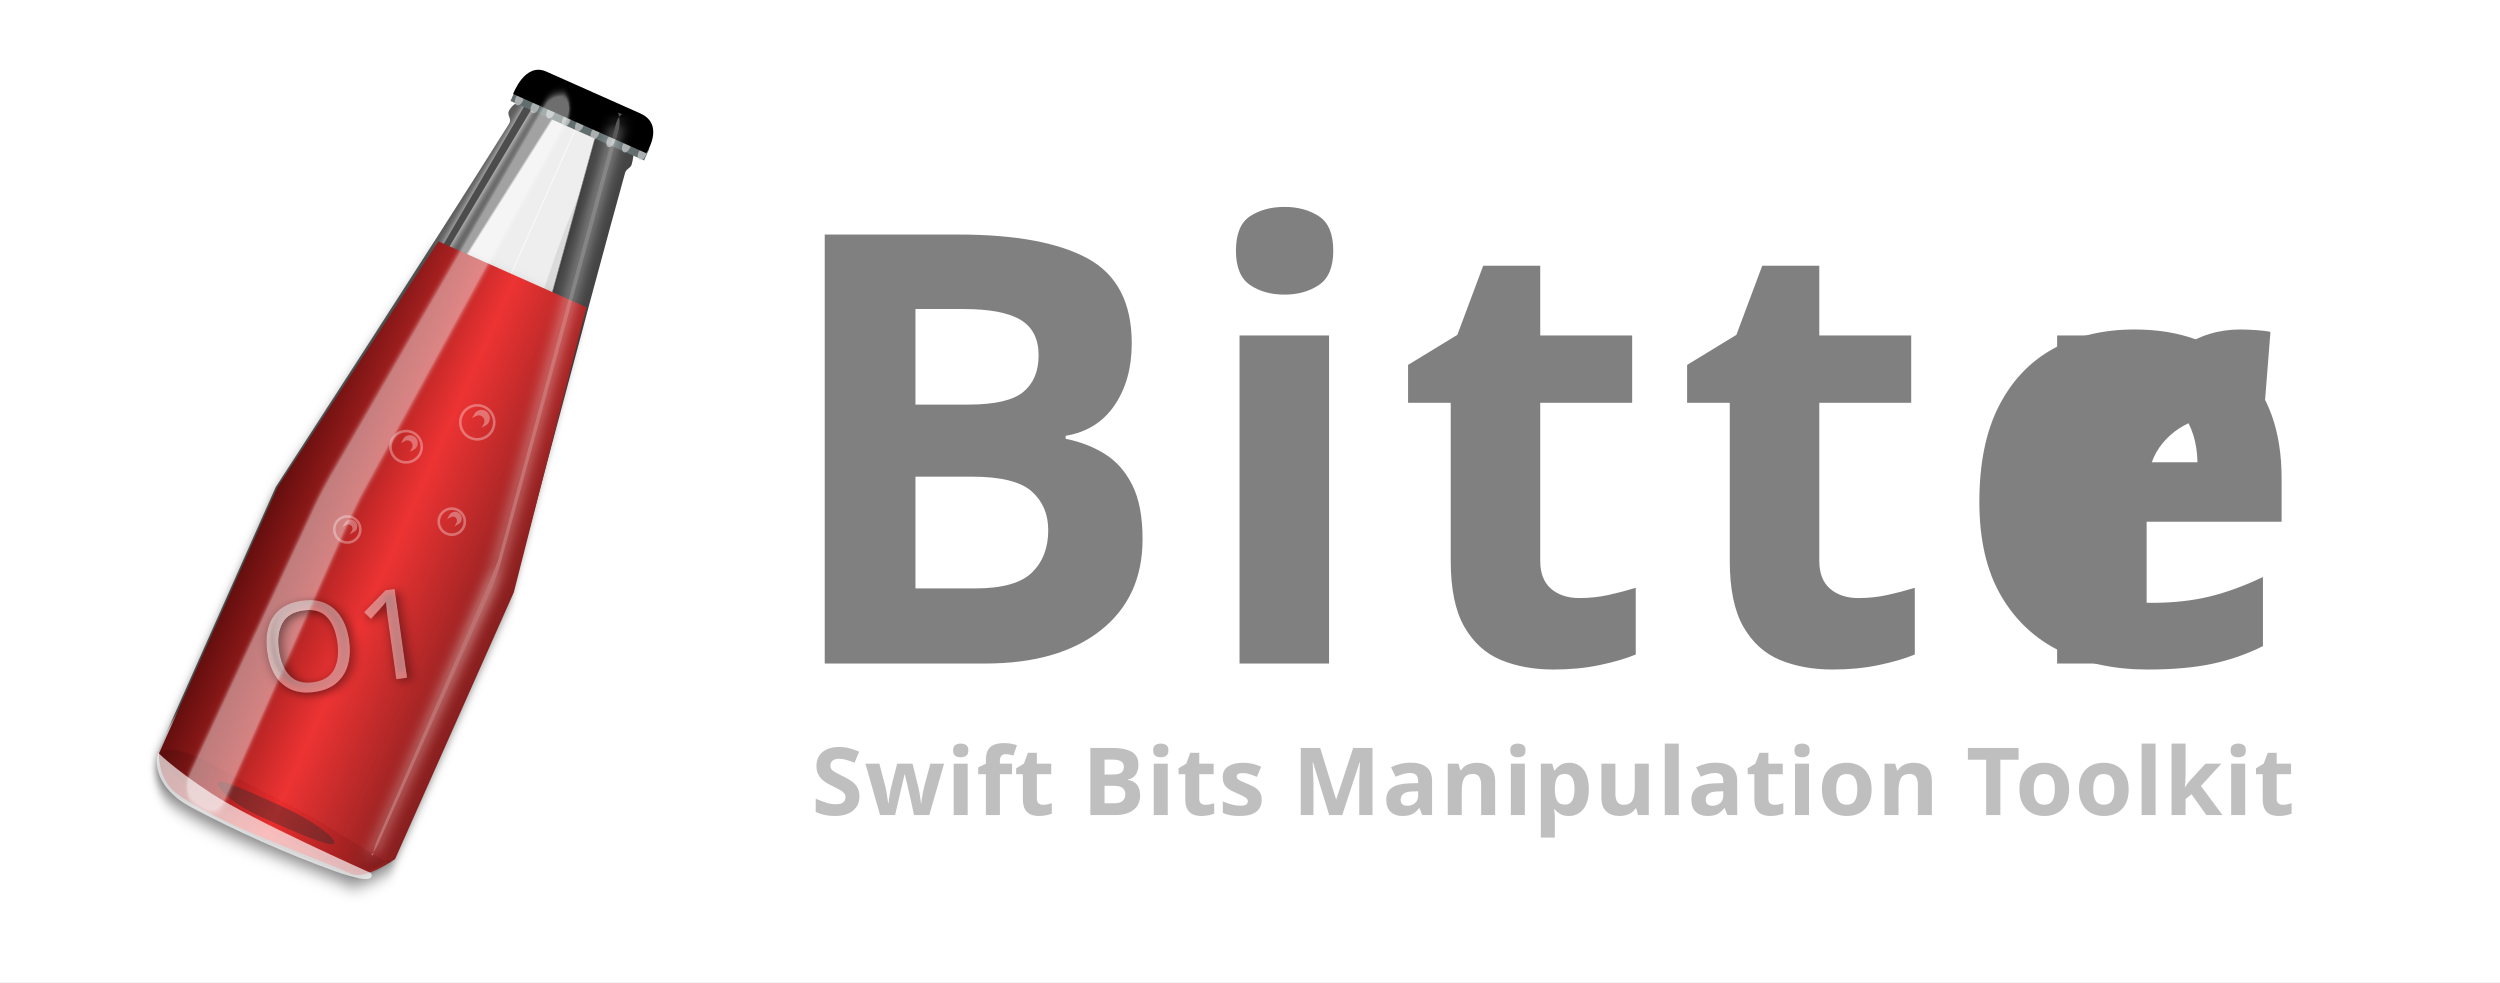
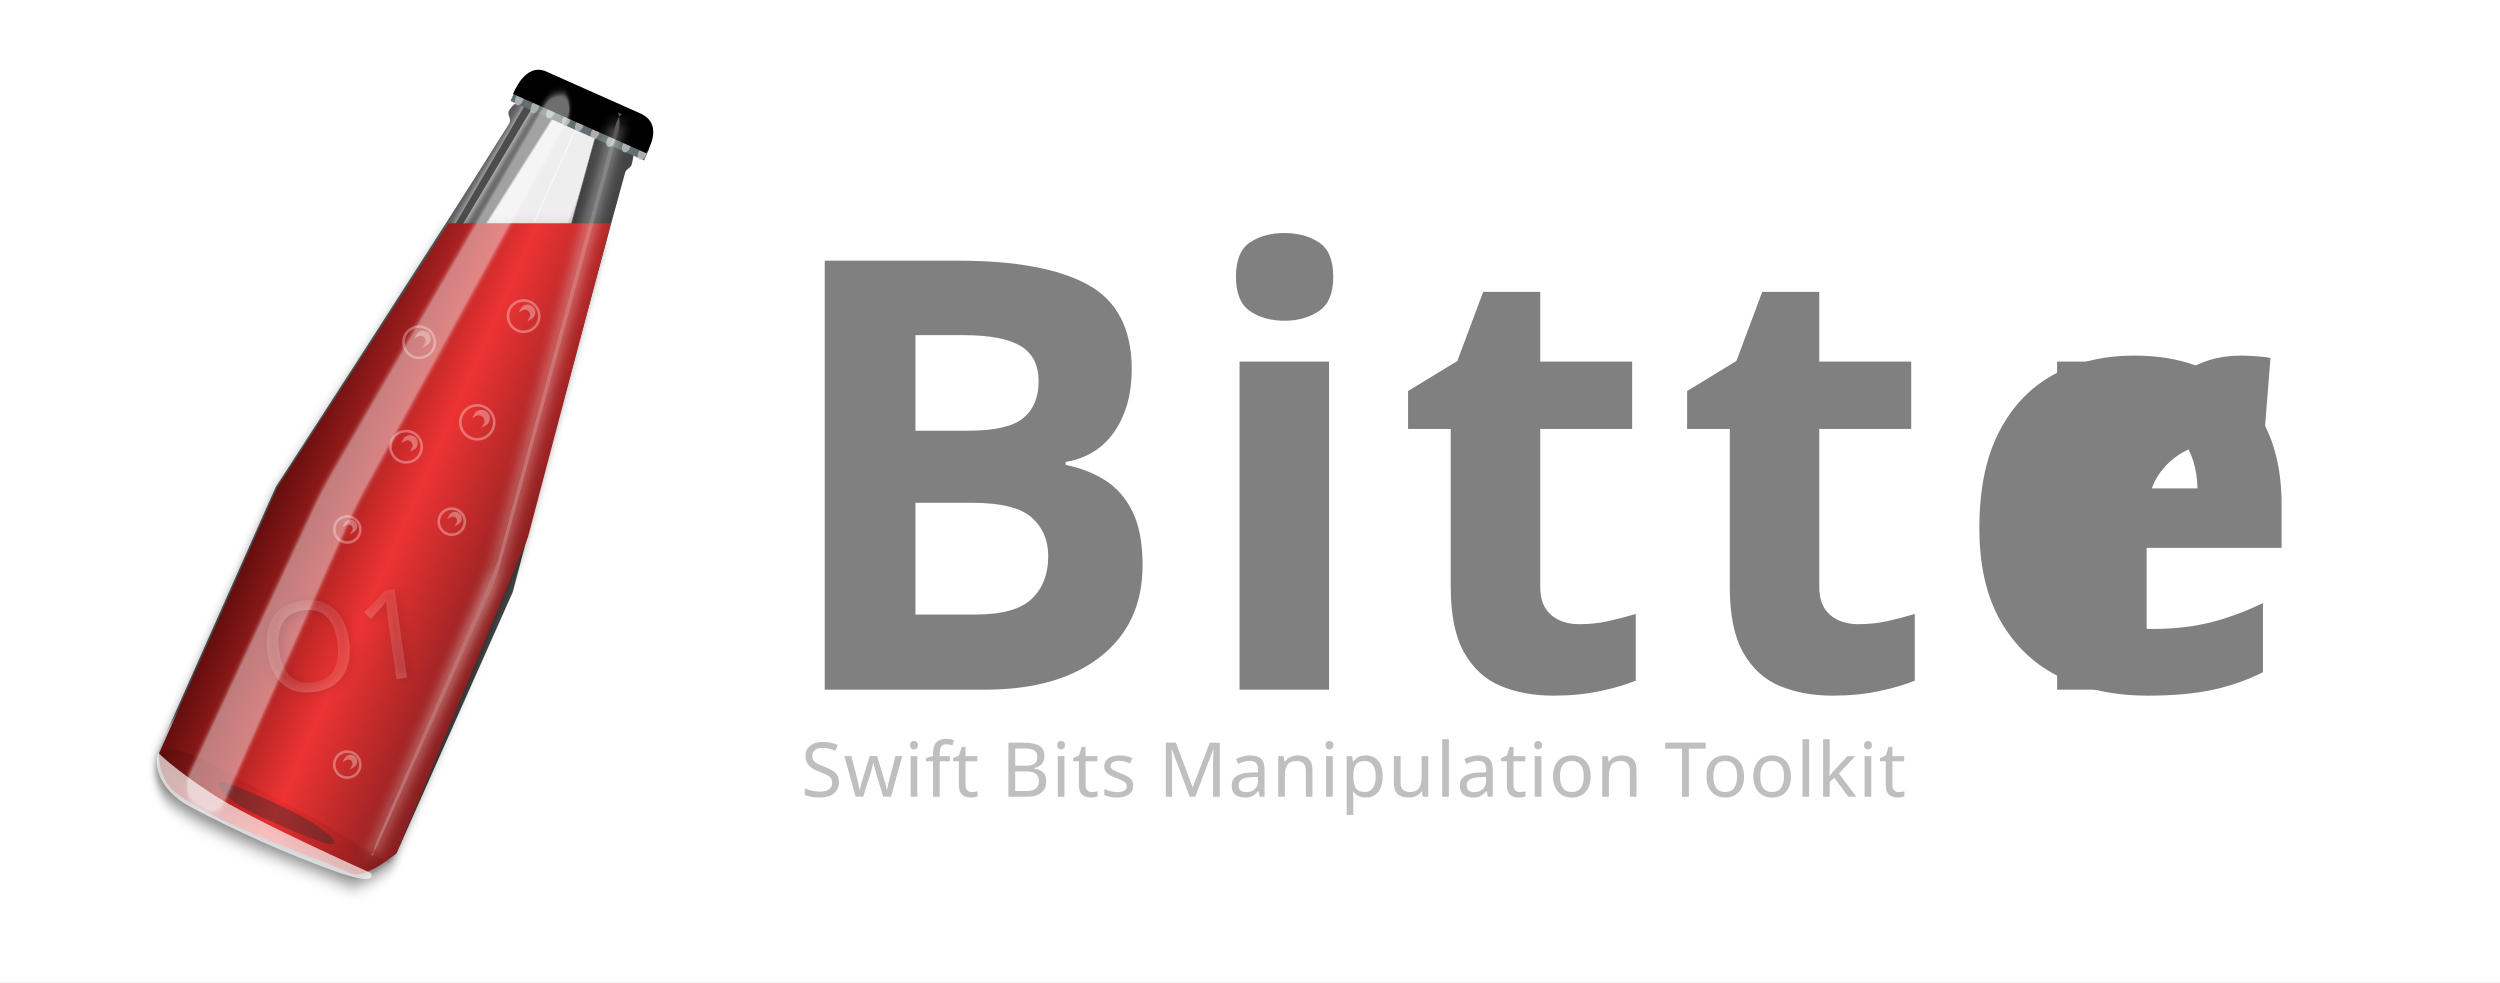
<svg xmlns="http://www.w3.org/2000/svg" xmlns:xlink="http://www.w3.org/1999/xlink" width="957px" height="376px" viewBox="0 0 957 376" version="1.1">
  <defs>
    <linearGradient x1="51.127%" y1="38.781%" x2="50.49%" y2="39.353%" id="linearGradient-1">
      <stop stop-color="#444444" offset="0%" />
      <stop stop-color="#EFEEEE" offset="100%" />
    </linearGradient>
    <linearGradient x1="48.648%" y1="35.222%" x2="49.689%" y2="36.143%" id="linearGradient-2">
      <stop stop-color="#5C5C5C" offset="0%" />
      <stop stop-color="#EFEEEE" offset="100%" />
    </linearGradient>
    <path d="M9.437,191.599 C9.437,188.281 9.733,182.927 10.099,179.632 L28.774,11.673 C29.14,8.382 31.68,7.209 32.437,7.714 L29.437,5.714 C31.094,6.818 32.009,10.367 31.491,13.628 L11.641,179.588 C11.528,182.904 11.372,188.28 11.299,191.598 L10.442,294.716 C10.439,298.028 9.437,300.714 9.437,300.714 L10.437,300.714 C9.885,300.714 9.437,298.023 9.437,294.706 L9.437,191.599 Z" id="path-3" />
    <filter x="-30.4%" y="-1.7%" width="160.9%" height="104.7%" filterUnits="objectBoundingBox" id="filter-4">
      <feOffset dx="0" dy="2" in="SourceAlpha" result="shadowOffsetOuter1" />
      <feGaussianBlur stdDeviation="2" in="shadowOffsetOuter1" result="shadowBlurOuter1" />
      <feComposite in="shadowBlurOuter1" in2="SourceAlpha" operator="out" result="shadowBlurOuter1" />
      <feColorMatrix values="0 0 0 0 1   0 0 0 0 1   0 0 0 0 1  0 0 0 1 0" type="matrix" in="shadowBlurOuter1" />
    </filter>
    <linearGradient x1="100%" y1="51.539%" x2="0%" y2="51.539%" id="linearGradient-5">
      <stop stop-color="#871F1F" offset="0%" />
      <stop stop-color="#ED3333" offset="49.306%" />
      <stop stop-color="#650E0E" offset="100%" />
    </linearGradient>
-     <path d="M19.362,76.081 L81.362,76.081 L100.362,187.106 L100.362,298.833 C100.362,298.833 93.326,310.819 87.362,310.819 C68.633,310.819 31.929,314.239 13.362,309.82 C5.127,307.86 1.362,298.833 1.362,298.833 L1.362,187.106 L19.362,76.081 Z" id="path-6" />
-     <filter x="-9.6%" y="-2.3%" width="119.2%" height="108.1%" filterUnits="objectBoundingBox" id="filter-7">
+     <path d="M20.127,68.143 L76.791,42.914 L96.717,165.66 L99.976,296.559 C99.976,296.559 93.292,310.618 87.33,310.631 C68.608,310.672 31.949,314.353 13.354,309.773 C5.122,307.833 1.362,298.833 1.362,298.833 L1.362,187.106 L20.127,68.143 Z" id="path-6" />
+     <filter x="-9.6%" y="-2.0%" width="119.3%" height="107.1%" filterUnits="objectBoundingBox" id="filter-7">
      <feOffset dx="0" dy="4" in="SourceAlpha" result="shadowOffsetOuter1" />
      <feGaussianBlur stdDeviation="2.5" in="shadowOffsetOuter1" result="shadowBlurOuter1" />
      <feColorMatrix values="0 0 0 0 0   0 0 0 0 0   0 0 0 0 0  0 0 0 0.5 0" type="matrix" in="shadowBlurOuter1" />
    </filter>
    <path d="M17.79,188.455 C17.847,185.148 18.174,179.802 18.522,176.499 L35.857,12.119 C36.204,8.823 39.174,6.152 42.485,6.152 L39.407,6.152 C42.72,6.152 45.135,8.821 44.803,12.122 L31.405,176.495 C31.273,179.793 31.077,185.145 30.983,188.472 L31.08,304.888 C31.127,308.198 28.511,310.53 25.218,310.095 L21.673,309.627 C18.388,309.193 15.771,306.159 15.828,302.853 L17.79,188.455 Z" id="path-8" />
    <filter x="-15.5%" y="-1.5%" width="131.1%" height="103.0%" filterUnits="objectBoundingBox" id="filter-9">
      <feOffset dx="0" dy="0" in="SourceAlpha" result="shadowOffsetOuter1" />
      <feGaussianBlur stdDeviation="1.5" in="shadowOffsetOuter1" result="shadowBlurOuter1" />
      <feComposite in="shadowBlurOuter1" in2="SourceAlpha" operator="out" result="shadowBlurOuter1" />
      <feColorMatrix values="0 0 0 0 1   0 0 0 0 1   0 0 0 0 1  0 0 0 1 0" type="matrix" in="shadowBlurOuter1" />
    </filter>
    <path d="M62.13,190.766 C62.13,187.448 62.539,182.102 63.043,178.829 L89.216,8.981 C89.721,5.706 92.13,3.051 92.13,3.051 L90.13,3.051 C91.234,3.051 91.568,5.688 90.888,8.921 L64.353,178.767 C64.23,182.076 64.066,187.443 63.993,190.763 L63.135,295.059 C63.132,298.368 62.13,301.051 62.13,301.051 L63.13,301.051 C62.577,301.051 62.13,298.362 62.13,295.044 L62.13,190.766 Z" id="path-10" />
    <filter x="-23.3%" y="-1.7%" width="146.7%" height="104.7%" filterUnits="objectBoundingBox" id="filter-11">
      <feOffset dx="0" dy="2" in="SourceAlpha" result="shadowOffsetOuter1" />
      <feGaussianBlur stdDeviation="2" in="shadowOffsetOuter1" result="shadowBlurOuter1" />
      <feComposite in="shadowBlurOuter1" in2="SourceAlpha" operator="out" result="shadowBlurOuter1" />
      <feColorMatrix values="0 0 0 0 1   0 0 0 0 1   0 0 0 0 1  0 0 0 1 0" type="matrix" in="shadowBlurOuter1" />
    </filter>
    <text id="text-12" font-family="Intro, Intro " font-size="48" font-weight="normal" fill="#FFFFFF">
      <tspan x="11.462" y="57.533">O1</tspan>
    </text>
-     <filter x="-9.2%" y="-9.5%" width="121.7%" height="122.4%" filterUnits="objectBoundingBox" id="filter-13">
+     <filter x="-14.2%" y="-14.7%" width="135.0%" height="136.2%" filterUnits="objectBoundingBox" id="filter-13">
      <feOffset dx="1" dy="1" in="SourceAlpha" result="shadowOffsetOuter1" />
      <feGaussianBlur stdDeviation="2" in="shadowOffsetOuter1" result="shadowBlurOuter1" />
      <feColorMatrix values="0 0 0 0 0   0 0 0 0 0   0 0 0 0 0  0 0 0 0.5 0" type="matrix" in="shadowBlurOuter1" />
    </filter>
-     <filter x="-9.2%" y="-9.5%" width="121.7%" height="122.4%" filterUnits="objectBoundingBox" id="filter-14">
+     <filter x="-14.2%" y="-14.7%" width="135.0%" height="136.2%" filterUnits="objectBoundingBox" id="filter-14">
      <feGaussianBlur stdDeviation="1.5" in="SourceAlpha" result="shadowBlurInner1" />
      <feOffset dx="0" dy="-2" in="shadowBlurInner1" result="shadowOffsetInner1" />
      <feComposite in="shadowOffsetInner1" in2="SourceAlpha" operator="arithmetic" k2="-1" k3="1" result="shadowInnerInner1" />
      <feColorMatrix values="0 0 0 0 0.899   0 0 0 0 0.899   0 0 0 0 0.899  0 0 0 0.5 0" type="matrix" in="shadowInnerInner1" />
    </filter>
-     <filter x="-9.2%" y="-9.5%" width="121.7%" height="122.4%" filterUnits="objectBoundingBox" id="filter-15">
+     <filter x="-14.2%" y="-14.7%" width="135.0%" height="136.2%" filterUnits="objectBoundingBox" id="filter-15">
      <feGaussianBlur stdDeviation="1.5" in="SourceAlpha" result="shadowBlurInner1" />
      <feOffset dx="0" dy="-2" in="shadowBlurInner1" result="shadowOffsetInner1" />
      <feComposite in="shadowOffsetInner1" in2="SourceAlpha" operator="arithmetic" k2="-1" k3="1" result="shadowInnerInner1" />
      <feColorMatrix values="0 0 0 0 0.899   0 0 0 0 0.899   0 0 0 0 0.899  0 0 0 0.5 0" type="matrix" in="shadowInnerInner1" />
    </filter>
  </defs>
  <g id="Icon" stroke="none" stroke-width="1" fill="none" fill-rule="evenodd">
    <rect fill="#FFFFFF" x="0" y="0" width="957" height="376" />
-     <g id="bottle" transform="translate(163.3734, 178.9954) rotate(24) translate(-163.3734, -178.9954) translate(112.8734, 21.99544)">
+     <g id="bottle" transform="translate(162.9166, 178.7921) rotate(24) translate(-162.9166, -178.7921) translate(112.9166, 21.79208)">
      <path d="M73.953,15.04 C73.953,15.04 74.618,16.823 74.953,19.04 C75.19,20.605 73.706,21.391 73.953,23.04 C82.435,79.533 99.953,187.189 99.953,187.189 L99.953,299.04 C99.953,299.04 93.917,312.04 87.953,312.04 L49.953,313.04 L49.953,15.04" id="Polygon-1" fill="url(#linearGradient-1)" />
      <path d="M12.709,311.073 C4.474,309.11 0.709,299.073 0.709,299.073 L0.709,187.221 C0.709,187.221 17.706,80.312 25.709,24.073 C26.09,21.394 23.352,21.531 23.709,19.073 C24.188,15.774 25.709,15.073 25.709,15.073 L49.709,15.073 L49.709,313.073" id="Path" fill="url(#linearGradient-2)" />
      <g id="Rectangle-1">
        <use fill="black" fill-opacity="1" filter="url(#filter-4)" xlink:href="#path-3" />
        <use fill-opacity="0.41" fill="#373737" fill-rule="evenodd" xlink:href="#path-3" />
      </g>
      <path d="M66.677,155.771 C66.808,152.463 67.263,147.119 67.69,143.837 C67.69,143.837 74.958,88.629 77.688,60.543 C79.237,44.616 79.504,11.771 79.504,11.771 C79.544,8.463 82.271,5.781 82.915,5.781 L79.576,5.781 C81.42,5.781 82.906,8.474 82.888,11.781 C82.888,11.781 82.863,43.994 81.576,60.109 C79.348,88.006 72.912,143.814 72.912,143.814 C72.637,147.11 72.336,152.474 72.218,155.778 L62.454,294.812 C62.179,298.109 60.915,300.781 60.915,300.781 L61.955,300.781 C61.381,300.781 61.022,298.096 61.153,294.792 L66.677,155.771 Z" id="Rectangle-1" fill-opacity="0.1" fill="#313131" transform="translate(71.91493, 153.2813) scale(-1, 1) translate(-71.91493, -153.2813) " />
      <g id="Polygon-1">
        <use fill="black" fill-opacity="1" filter="url(#filter-7)" xlink:href="#path-6" />
        <use fill="url(#linearGradient-5)" fill-rule="evenodd" xlink:href="#path-6" />
      </g>
      <path d="M24.568,307.924 C41.842,308.446 75.777,309.866 84.813,309.866 C93.85,309.866 97.866,300.159 97.866,300.159 C97.866,300.159 106.971,302.855 81.801,299.188 C56.631,295.522 48.464,296.679 24.568,294.335 C0.672,291.991 1.474,299.188 1.474,299.188 C1.474,299.188 16.645,307.685 24.568,307.924 Z" id="Polygon-4" fill-opacity="0.75" fill="#646464" style="mix-blend-mode: overlay;" opacity="0.78" />
      <path d="M47.909,304.976 C60.681,304.976 76.659,304.946 76.659,302.782 C76.659,300.618 65.056,298.009 52.284,298.009 C39.513,298.009 26.659,297.587 26.659,299.751 C26.659,301.915 35.138,304.976 47.909,304.976 Z" id="Oval-1" fill-opacity="0.4" fill="#2E2E2E" />
      <path d="M25.954,304.486 C43.994,307.479 94.104,307.479 94.104,307.479 C94.104,307.479 99.725,311.106 81.075,312.468 C62.425,313.831 39.901,313.854 20.943,312.468 C1.985,311.083 0.899,298.499 0.899,298.499 C0.899,298.499 7.914,301.492 25.954,304.486 Z" id="Polygon-2" fill-opacity="0.83" fill="#FFFFFF" opacity="0.813" />
      <g id="tap" transform="translate(21.78839, 0.21423)">
        <polygon id="Rectangle-5" fill="#626E6E" points="0.894 10.548 56.894 10.548 56.894 15.548 0.894 15.548" />
        <g id="white" opacity="0.617" transform="translate(2.213897, 11.05531)" fill="#D8D8D8">
          <ellipse id="Oval-2" cx="8.201" cy="2.8" rx="1.5" ry="2.5" />
          <ellipse id="Oval-2" cx="14.496" cy="2.187" rx="1.5" ry="2.5" />
          <ellipse id="Oval-2" cx="21.198" cy="2.487" rx="1.5" ry="2.5" />
          <ellipse id="Oval-2" cx="26.579" cy="2.281" rx="1.5" ry="2.5" />
          <ellipse id="Oval-2" cx="33.28" cy="2.581" rx="1.5" ry="2.5" />
          <ellipse id="Oval-2" cx="39.982" cy="2.881" rx="1.5" ry="2.5" />
          <ellipse id="Oval-2" cx="46.277" cy="2.268" rx="1.5" ry="2.5" />
          <ellipse id="Oval-2" cx="52.978" cy="2.568" rx="1.5" ry="2.5" />
          <ellipse id="Oval-2" cx="1.5" cy="2.5" rx="1.5" ry="2.5" />
        </g>
        <path d="M48.206,-0.317 C58.808,-0.317 56.5,12.683 56.5,12.683 L0.739,12.683 C0.739,12.683 -0.181,-0.317 8.818,-0.317 C17.816,-0.317 37.605,-0.317 48.206,-0.317 Z" id="Polygon-3" fill="#000000" />
      </g>
      <g id="Rectangle-1">
        <use fill="black" fill-opacity="1" filter="url(#filter-9)" xlink:href="#path-8" />
        <use fill-opacity="0.43" fill="#FFFFFF" fill-rule="evenodd" xlink:href="#path-8" />
      </g>
      <g id="Rectangle-1" transform="translate(77.12972, 152.0512) scale(-1, 1) translate(-77.12972, -152.0512) ">
        <use fill="black" fill-opacity="1" filter="url(#filter-11)" xlink:href="#path-10" />
        <use fill-opacity="0.35" fill="#FFFFFF" fill-rule="evenodd" xlink:href="#path-10" />
      </g>
-       <g id="O1-+-O1" transform="translate(5.018474, 191.5796)" fill="#FFFFFF">
+       <g id="O1-+-O1" opacity="0.216" transform="translate(5.018474, 191.5796)" fill="#FFFFFF">
        <g id="O1" style="mix-blend-mode: darken;" transform="translate(41.4625, 40.5329) rotate(-32) translate(-41.4625, -40.5329) " fill-opacity="1">
          <use filter="url(#filter-13)" xlink:href="#text-12" />
          <use filter="url(#filter-14)" xlink:href="#text-12" />
          <use filter="url(#filter-15)" xlink:href="#text-12" />
        </g>
        <text id="O1" opacity="0.387" style="mix-blend-mode: screen;" transform="translate(41.4625, 40.5329) rotate(-32) translate(-41.4625, -40.5329) " font-family="Intro, Intro " font-size="48" font-weight="normal">
          <tspan x="11.462" y="57.533">O1</tspan>
        </text>
      </g>
-       <g id="bubbles" opacity="0.329" transform="translate(27.01072, 125.9269)" stroke="#FFFFFF">
-         <g id="Bubble" transform="translate(7, 21)">
+       <g id="bubbles" opacity="0.329" transform="translate(22.01072, 82.92694)" stroke="#FFFFFF">
+         <g id="Bubble" transform="translate(12, 64)">
          <circle id="Oval-11" cx="6" cy="6" r="6" />
          <path d="M4.281,3.88 C4.382,2.593 5.459,1.58 6.773,1.58 C8.154,1.58 9.273,2.699 9.273,4.08 C9.273,4.651 9.081,5.178 8.758,5.599 C8.764,5.533 8.766,5.467 8.766,5.4 C8.766,4.019 7.647,2.9 6.266,2.9 C5.457,2.9 4.738,3.284 4.281,3.88 Z" id="Oval-12" fill="#FFFFFF" />
        </g>
-         <g id="Bubble" transform="translate(27.59836, 0.882656)">
+         <g id="Bubble" transform="translate(0.298262, 25.4245)">
+           <circle id="Oval-11" cx="6" cy="6" r="6" />
+           <path d="M4.281,3.88 C4.382,2.593 5.459,1.58 6.773,1.58 C8.154,1.58 9.273,2.699 9.273,4.08 C9.273,4.651 9.081,5.178 8.758,5.599 C8.764,5.533 8.766,5.467 8.766,5.4 C8.766,4.019 7.647,2.9 6.266,2.9 C5.457,2.9 4.738,3.284 4.281,3.88 Z" id="Oval-12" fill="#FFFFFF" />
+         </g>
+         <g id="Bubble" transform="translate(32.77271, 0.019578)">
+           <circle id="Oval-11" cx="6" cy="6" r="6" />
+           <path d="M4.281,3.88 C4.382,2.593 5.459,1.58 6.773,1.58 C8.154,1.58 9.273,2.699 9.273,4.08 C9.273,4.651 9.081,5.178 8.758,5.599 C8.764,5.533 8.766,5.467 8.766,5.4 C8.766,4.019 7.647,2.9 6.266,2.9 C5.457,2.9 4.738,3.284 4.281,3.88 Z" id="Oval-12" fill="#FFFFFF" />
+         </g>
+         <g id="Bubble" transform="translate(32.59836, 43.88266)">
          <circle id="Oval-11" cx="6.5" cy="6.5" r="6.5" />
          <path d="M4.638,4.204 C4.748,2.809 5.914,1.711 7.337,1.711 C8.833,1.711 10.046,2.924 10.046,4.42 C10.046,5.039 9.838,5.61 9.488,6.066 C9.494,5.995 9.497,5.923 9.497,5.85 C9.497,4.354 8.284,3.142 6.788,3.142 C5.912,3.142 5.133,3.558 4.638,4.204 Z" id="Oval-12" fill="#FFFFFF" />
        </g>
-         <g id="Bubble" transform="translate(35.64592, 41.0851)">
+         <g id="Bubble" transform="translate(40.64592, 84.0851)">
          <circle id="Oval-11" cx="5" cy="5" r="5" />
          <path d="M3.567,3.234 C3.652,2.161 4.549,1.316 5.644,1.316 C6.795,1.316 7.727,2.249 7.727,3.4 C7.727,3.876 7.568,4.315 7.299,4.666 C7.303,4.611 7.305,4.556 7.305,4.5 C7.305,3.349 6.372,2.417 5.222,2.417 C4.548,2.417 3.948,2.737 3.567,3.234 Z" id="Oval-12" fill="#FFFFFF" />
        </g>
-         <g id="Bubble" transform="translate(0.324309, 60.09521)">
+         <g id="Bubble" transform="translate(5.324309, 103.0952)">
+           <circle id="Oval-11" cx="5" cy="5" r="5" />
+           <path d="M3.567,3.234 C3.652,2.161 4.549,1.316 5.644,1.316 C6.795,1.316 7.727,2.249 7.727,3.4 C7.727,3.876 7.568,4.315 7.299,4.666 C7.303,4.611 7.305,4.556 7.305,4.5 C7.305,3.349 6.372,2.417 5.222,2.417 C4.548,2.417 3.948,2.737 3.567,3.234 Z" id="Oval-12" fill="#FFFFFF" />
+         </g>
+         <g id="Bubble" transform="translate(41.93061, 185.3143)">
          <circle id="Oval-11" cx="5" cy="5" r="5" />
          <path d="M3.567,3.234 C3.652,2.161 4.549,1.316 5.644,1.316 C6.795,1.316 7.727,2.249 7.727,3.4 C7.727,3.876 7.568,4.315 7.299,4.666 C7.303,4.611 7.305,4.556 7.305,4.5 C7.305,3.349 6.372,2.417 5.222,2.417 C4.548,2.417 3.948,2.737 3.567,3.234 Z" id="Oval-12" fill="#FFFFFF" />
        </g>
      </g>
    </g>
    <text id="Bitter" font-family="AvenirNextCondensed-Bold, Avenir Next Condensed" font-size="230" font-style="condensed" font-weight="bold" letter-spacing="7" fill="#808080">
-       <tspan x="295" y="254">Bitte</tspan>
-       <tspan x="769.53" y="254">r</tspan>
+       <tspan x="295" y="264">Bitte</tspan>
+       <tspan x="769.53" y="264">r</tspan>
    </text>
-     <text id="Swift-Bits-Manipulat" font-family="AvenirNextCondensed-Bold, Avenir Next Condensed" font-size="36" font-style="condensed" font-weight="bold" letter-spacing="0.5" fill="#BFBFBF">
-       <tspan x="310.601" y="312">Swift Bits Manipulation Toolkit</tspan>
+     <text id="Swift-Bits-Manipulat" font-family="mononokiNerdFontCompleteM-Regular, mononoki Nerd Font Mono" font-size="29" font-weight="normal" letter-spacing="0.403" fill="#BFBFBF">
+       <tspan x="306.601" y="305">Swift Bits Manipulation Toolkit</tspan>
    </text>
  </g>
</svg>
